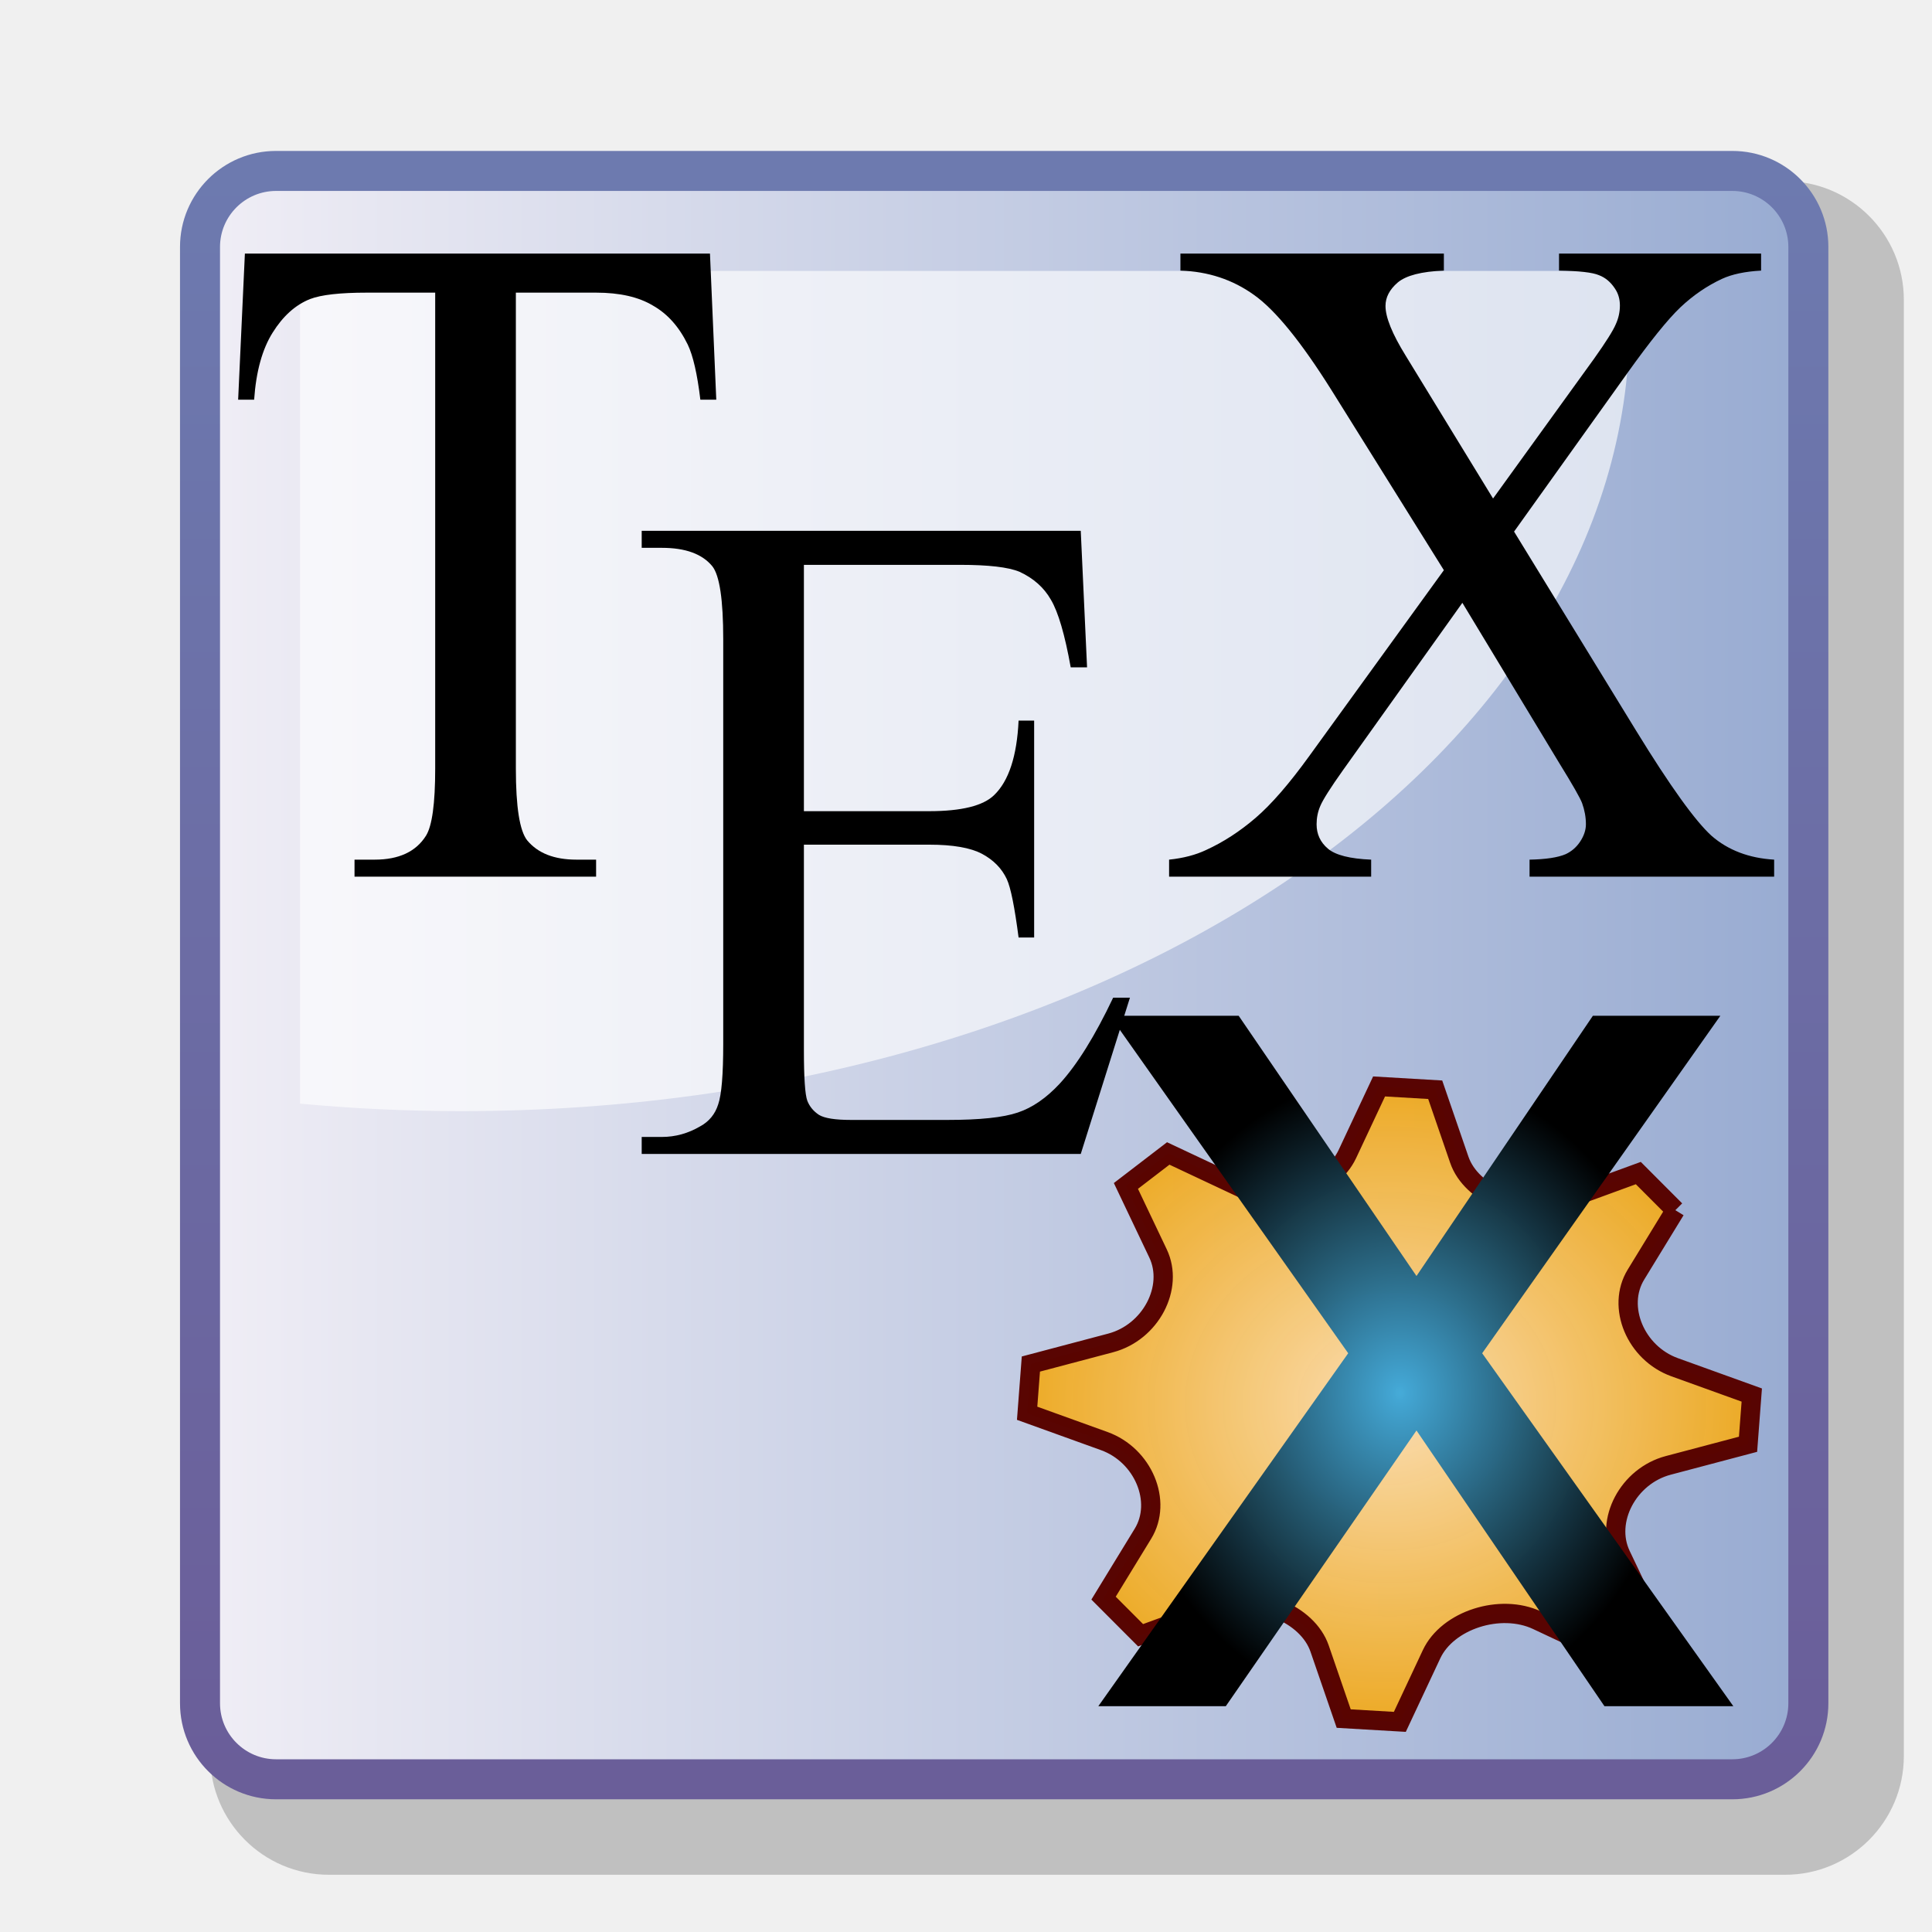
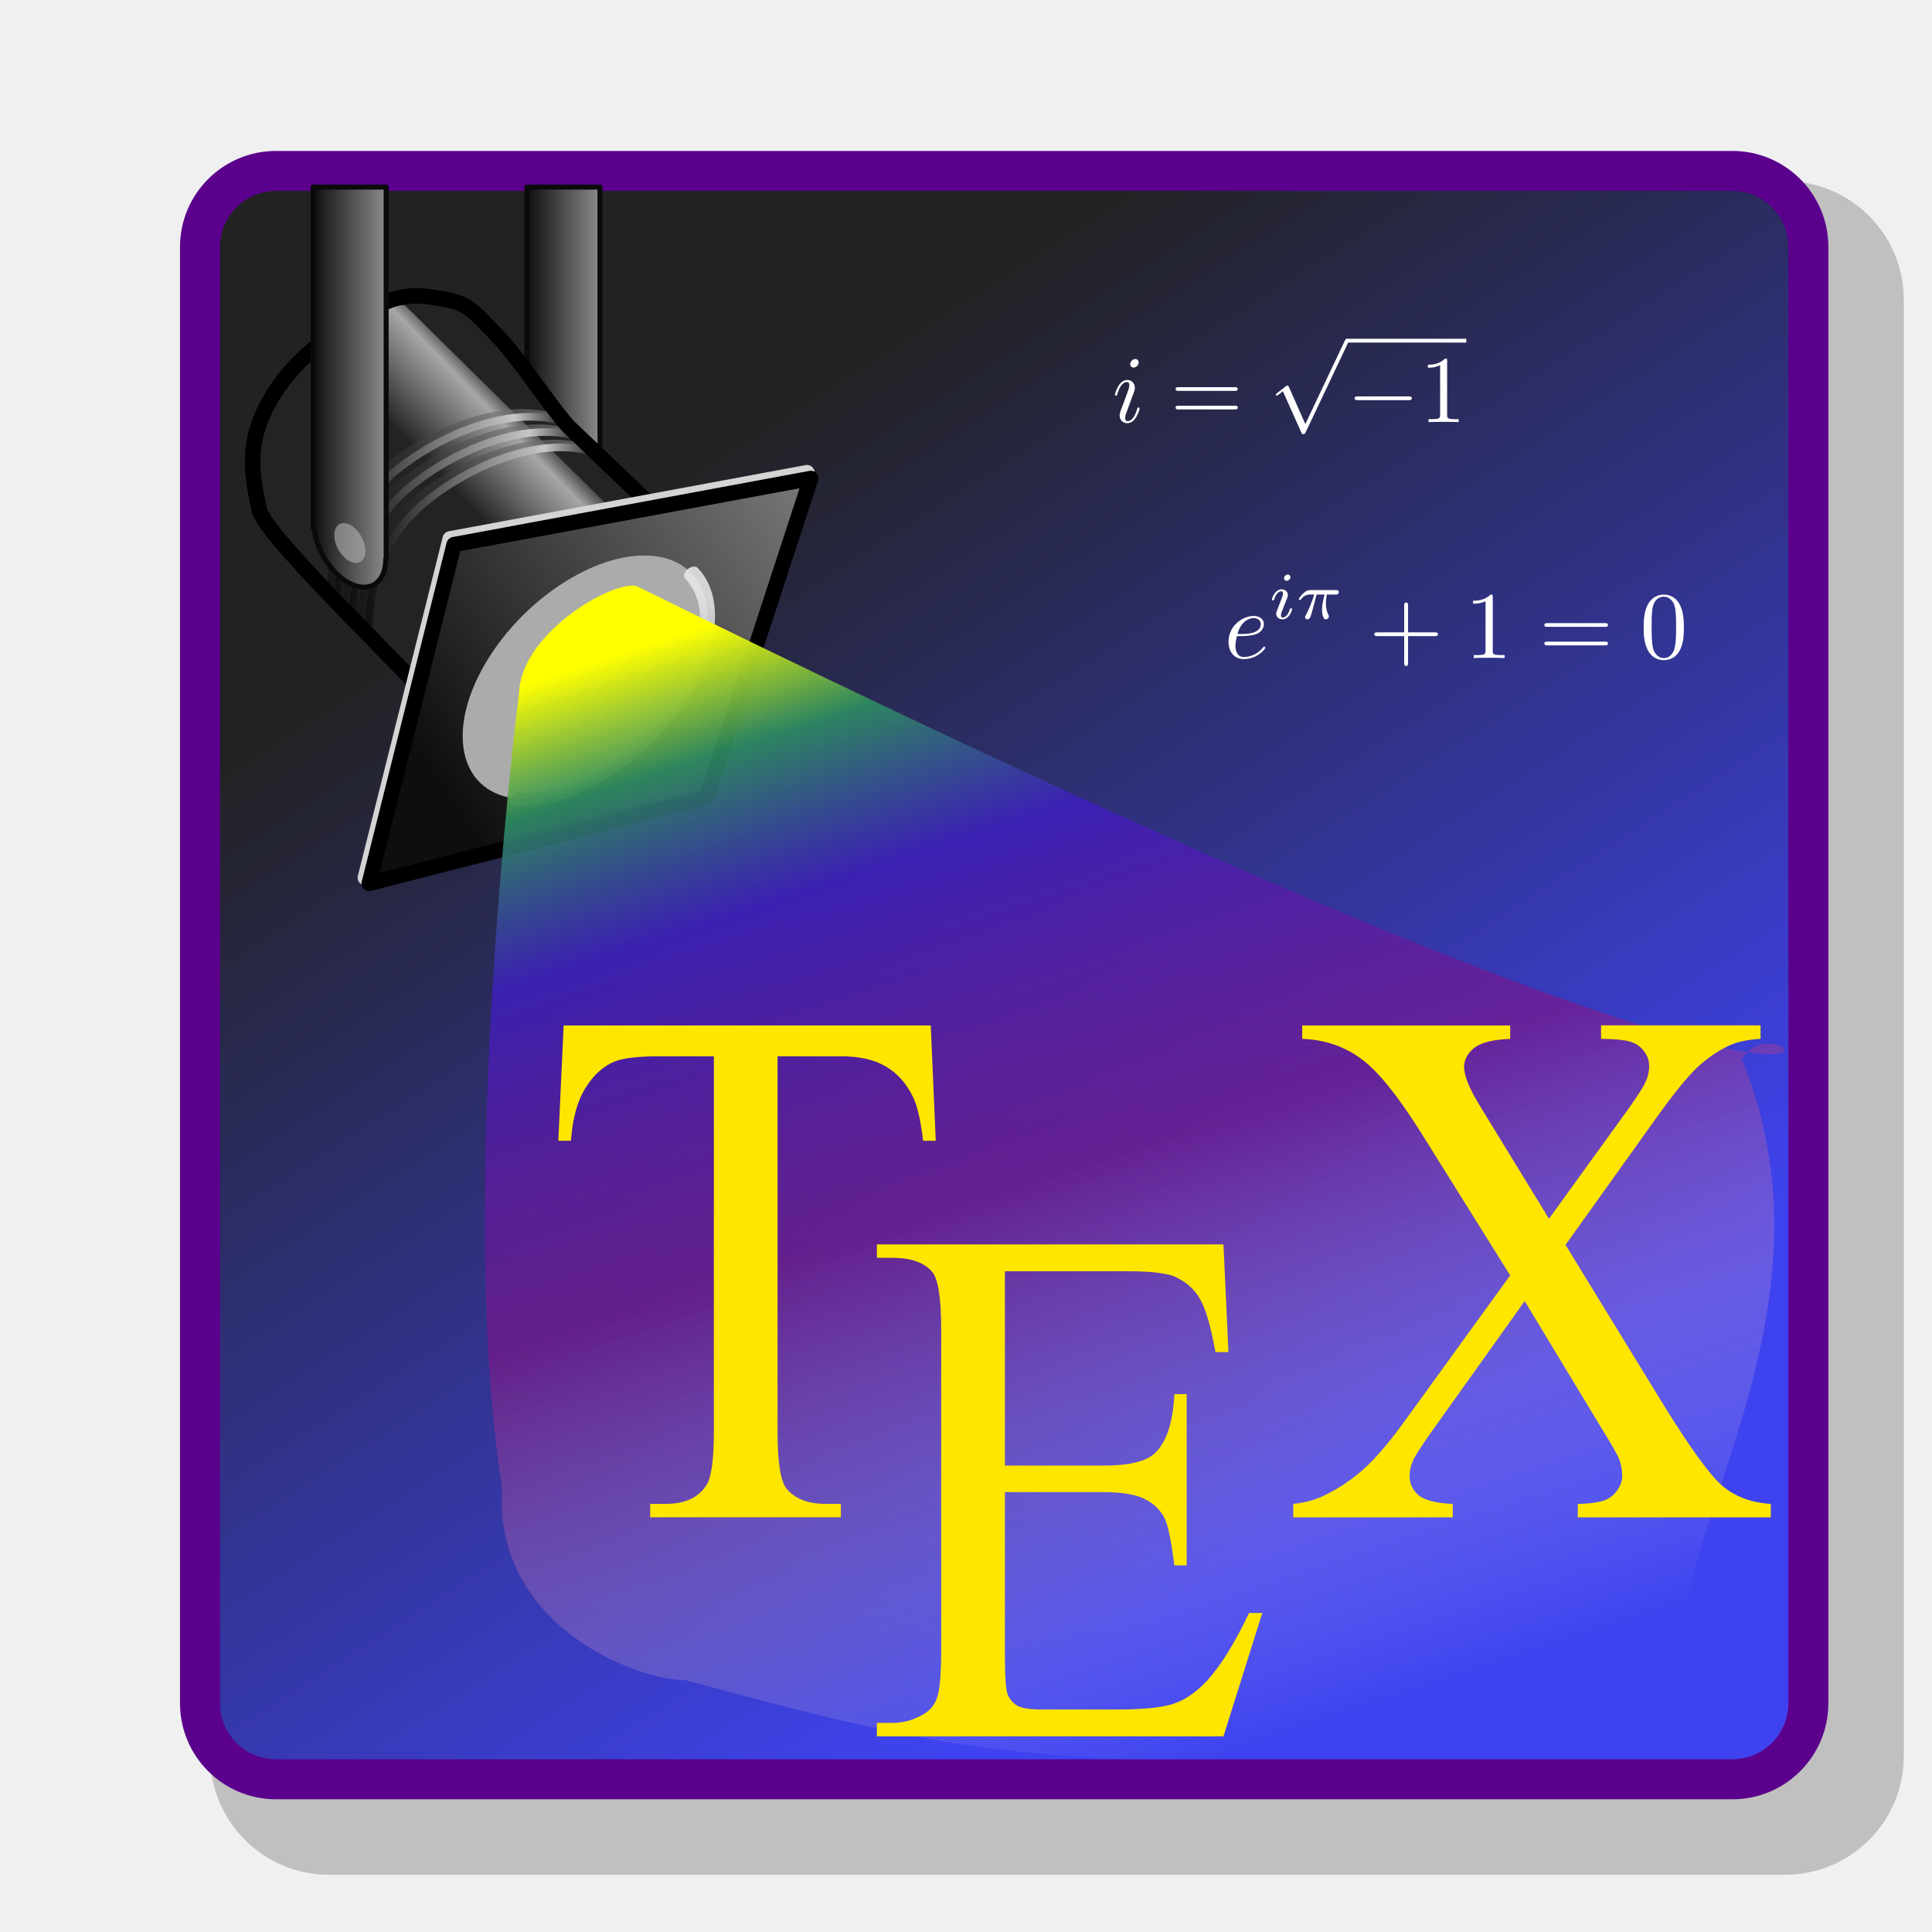
- <svg xmlns="http://www.w3.org/2000/svg" xmlns:ns1="&amp;ns_ai;" xmlns:xlink="http://www.w3.org/1999/xlink" ns1:viewOrigin="178 523.9995" ns1:rulerOrigin="-178 -268" ns1:pageBounds="178 524 434 268" width="48pt" height="48pt" viewBox="0 0 256 256" style="overflow:visible;enable-background:new 0 0 256 256" xml:space="preserve" id="svg153">
+ <svg xmlns="http://www.w3.org/2000/svg" xmlns:ns1="&amp;ns_ai;" xmlns:xlink="http://www.w3.org/1999/xlink" ns1:viewOrigin="178 523.9995" ns1:rulerOrigin="-178 -268" ns1:pageBounds="178 524 434 268" width="48pt" height="48pt" viewBox="0 0 256 256" style="overflow:visible;enable-background:new 0 0 256 256" xml:space="preserve" id="svg153" version="1.1">
  <defs id="defs227">
+     <linearGradient id="linearGradient8169">
+       <stop id="stop8171" offset="0" style="stop-color:#ffff00;stop-opacity:1;" />
+       <stop style="stop-color:#2d8e61;stop-opacity:0.906;" offset="0.1" id="stop8179" />
+       <stop style="stop-color:#3f1ec2;stop-opacity:0.816;" offset="0.229" id="stop8177" />
+       <stop style="stop-color:#7f1486;stop-opacity:0.636;" offset="0.511" id="stop8175" />
+       <stop id="stop8173" offset="1" style="stop-color:#ffffff;stop-opacity:0;" />
+     </linearGradient>
    <linearGradient id="linearGradient108">
      <stop offset="0" style="stop-color:#fbddb2;stop-opacity:0.992;" id="stop110" />
      <stop offset="1" style="stop-color:#efa81a;stop-opacity:0.953;" id="stop109" />
    </linearGradient>
    <radialGradient xlink:href="#linearGradient108" id="radialGradient215" cx="95" cy="97" fx="95" fy="97" r="61.756" gradientUnits="userSpaceOnUse" gradientTransform="matrix(0.799492,0,0,0.701055,108.158,118.0556)" />
    <linearGradient id="XMLID_1_" gradientUnits="userSpaceOnUse" x1="133.06" y1="256.435" x2="133.06" y2="14.693">
      <stop offset="0" style="stop-color:#6A5B97" id="stop158" />
      <stop offset="1" style="stop-color:#6D7BB0" id="stop159" />
    </linearGradient>
-     <linearGradient id="XMLID_2_" gradientUnits="userSpaceOnUse" x1="29.153" y1="129.208" x2="236.966" y2="129.208">
-       <stop offset="0" style="stop-color:#EFEDF5" id="stop165" />
-       <stop offset="1" style="stop-color:#99ACD2" id="stop166" />
+     <linearGradient id="XMLID_2_" gradientUnits="userSpaceOnUse" x1="87.756" y1="62.499" x2="175.869" y2="199.656">
+       <stop offset="0" style="stop-color:#222222;stop-opacity:1" id="stop165" />
+       <stop offset="1" style="stop-color:#3f43ef;stop-opacity:1" id="stop166" />
    </linearGradient>
    <linearGradient id="XMLID_3_" gradientUnits="userSpaceOnUse" x1="74.648" y1="97.033" x2="114.861" y2="132.606" gradientTransform="matrix(0.9808 0.1949 -0.1949 0.9808 23.224 -16.0674)">
      <stop offset="0" style="stop-color:#BD8C00" id="stop175" />
      <stop offset="1" style="stop-color:#7D5B00" id="stop176" />
    </linearGradient>
    <linearGradient id="XMLID_4_" gradientUnits="userSpaceOnUse" x1="116.079" y1="108.057" x2="176.887" y2="187.986">
      <stop offset="0" style="stop-color:#BD8C00" id="stop182" />
      <stop offset="1" style="stop-color:#7D5B00" id="stop183" />
    </linearGradient>
    <linearGradient id="XMLID_5_" gradientUnits="userSpaceOnUse" x1="188.919" y1="125.903" x2="115.603" y2="125.228">
      <stop offset="0" style="stop-color:#BD8C00" id="stop189" />
      <stop offset="1" style="stop-color:#D9B200" id="stop190" />
    </linearGradient>
    <radialGradient id="XMLID_6_" cx="77.774" cy="128.536" r="39.201" fx="77.774" fy="128.536" gradientUnits="userSpaceOnUse">
      <stop offset="0" style="stop-color:#FFFFFF" id="stop198" />
      <stop offset="1" style="stop-color:#D4E1EE" id="stop199" />
    </radialGradient>
    <radialGradient id="XMLID_7_" cx="115.441" cy="131.409" r="43.594" fx="115.441" fy="131.409" gradientUnits="userSpaceOnUse">
      <stop offset="0" style="stop-color:#FFFFFF" id="stop207" />
      <stop offset="1" style="stop-color:#D4E1EE" id="stop208" />
    </radialGradient>
    <radialGradient id="XMLID_8_" cx="10.663" cy="99.891" r="45.845" fx="10.663" fy="99.891" gradientUnits="userSpaceOnUse">
      <stop offset="0" style="stop-color:#44aad9;stop-opacity:0.994;" id="stop215" />
      <stop offset="1" style="stop-color:#000000" id="stop216" />
    </radialGradient>
    <radialGradient xlink:href="#XMLID_8_" id="radialGradient4830" cx="43.479" cy="43.266" fx="43.479" fy="43.266" r="8.626" gradientTransform="matrix(1,0,0,1.148155,0,-6.410062)" gradientUnits="userSpaceOnUse" />
    <radialGradient xlink:href="#XMLID_8_" id="radialGradient4864" cx="185.498" cy="184.575" fx="185.498" fy="184.575" r="37.042" gradientTransform="matrix(1,0,0,1.147357,0,-27.19832)" gradientUnits="userSpaceOnUse" />
+     <linearGradient xlink:href="#linearGradient3091" id="linearGradient4193" gradientUnits="userSpaceOnUse" gradientTransform="translate(28,0)" x1="110.094" y1="177.319" x2="119.656" y2="177.319" />
+     <linearGradient id="linearGradient3091">
+       <stop style="stop-color:#0e0e0e;stop-opacity:1;" offset="0" id="stop3093" />
+       <stop style="stop-color:#8b8b8b;stop-opacity:1;" offset="1" id="stop3095" />
+     </linearGradient>
+     <linearGradient xlink:href="#linearGradient3118" id="linearGradient4195" gradientUnits="userSpaceOnUse" gradientTransform="matrix(1.119046,-0.07239754,0.07320815,1.106653,-30.03457,-9.504584)" x1="127.284" y1="188.953" x2="138.133" y2="179.862" />
+     <linearGradient id="linearGradient3118">
+       <stop id="stop3120" offset="0" style="stop-color:#0e0e0e;stop-opacity:1;" />
+       <stop style="stop-color:#c7c7c7;stop-opacity:1;" offset="0.765" id="stop3124" />
+       <stop id="stop3122" offset="1" style="stop-color:#151515;stop-opacity:1;" />
+     </linearGradient>
+     <linearGradient xlink:href="#linearGradient3091" id="linearGradient4197" gradientUnits="userSpaceOnUse" x1="113.9" y1="194.568" x2="144.632" y2="194.568" />
+     <linearGradient id="linearGradient7890">
+       <stop style="stop-color:#0e0e0e;stop-opacity:1;" offset="0" id="stop7892" />
+       <stop style="stop-color:#8b8b8b;stop-opacity:1;" offset="1" id="stop7894" />
+     </linearGradient>
+     <linearGradient xlink:href="#linearGradient3118" id="linearGradient4199" gradientUnits="userSpaceOnUse" gradientTransform="translate(1.010152,0.505076)" x1="113.9" y1="194.568" x2="144.632" y2="194.568" />
+     <linearGradient id="linearGradient7897">
+       <stop id="stop7899" offset="0" style="stop-color:#0e0e0e;stop-opacity:1;" />
+       <stop style="stop-color:#c7c7c7;stop-opacity:1;" offset="0.765" id="stop7901" />
+       <stop id="stop7903" offset="1" style="stop-color:#151515;stop-opacity:1;" />
+     </linearGradient>
+     <linearGradient xlink:href="#linearGradient3091" id="linearGradient4201" gradientUnits="userSpaceOnUse" gradientTransform="translate(2,2)" x1="113.9" y1="194.568" x2="144.632" y2="194.568" />
+     <linearGradient id="linearGradient7906">
+       <stop style="stop-color:#0e0e0e;stop-opacity:1;" offset="0" id="stop7908" />
+       <stop style="stop-color:#8b8b8b;stop-opacity:1;" offset="1" id="stop7910" />
+     </linearGradient>
+     <linearGradient xlink:href="#linearGradient3118" id="linearGradient4203" gradientUnits="userSpaceOnUse" gradientTransform="translate(3.010152,2.505076)" x1="113.9" y1="194.568" x2="144.632" y2="194.568" />
+     <linearGradient id="linearGradient7913">
+       <stop id="stop7915" offset="0" style="stop-color:#0e0e0e;stop-opacity:1;" />
+       <stop style="stop-color:#c7c7c7;stop-opacity:1;" offset="0.765" id="stop7917" />
+       <stop id="stop7919" offset="1" style="stop-color:#151515;stop-opacity:1;" />
+     </linearGradient>
+     <linearGradient xlink:href="#linearGradient3091" id="linearGradient4205" gradientUnits="userSpaceOnUse" gradientTransform="translate(-2,-2)" x1="113.9" y1="194.568" x2="144.632" y2="194.568" />
+     <linearGradient id="linearGradient7922">
+       <stop style="stop-color:#0e0e0e;stop-opacity:1;" offset="0" id="stop7924" />
+       <stop style="stop-color:#8b8b8b;stop-opacity:1;" offset="1" id="stop7926" />
+     </linearGradient>
+     <linearGradient xlink:href="#linearGradient3118" id="linearGradient4207" gradientUnits="userSpaceOnUse" gradientTransform="translate(-0.989848,-1.494924)" x1="113.9" y1="194.568" x2="144.632" y2="194.568" />
+     <linearGradient id="linearGradient7929">
+       <stop id="stop7931" offset="0" style="stop-color:#0e0e0e;stop-opacity:1;" />
+       <stop style="stop-color:#c7c7c7;stop-opacity:1;" offset="0.765" id="stop7933" />
+       <stop id="stop7935" offset="1" style="stop-color:#151515;stop-opacity:1;" />
+     </linearGradient>
+     <linearGradient xlink:href="#linearGradient3091" id="linearGradient4209" gradientUnits="userSpaceOnUse" gradientTransform="matrix(1,0,0,1.039604,44.44671,0.410424)" x1="82.333" y1="220.33" x2="141.164" y2="177.904" />
+     <linearGradient id="linearGradient7938">
+       <stop style="stop-color:#0e0e0e;stop-opacity:1;" offset="0" id="stop7940" />
+       <stop style="stop-color:#8b8b8b;stop-opacity:1;" offset="1" id="stop7942" />
+     </linearGradient>
+     <linearGradient xlink:href="#linearGradient3091" id="linearGradient4211" gradientUnits="userSpaceOnUse" gradientTransform="matrix(1,0,0,1.039604,44.95179,1.168038)" x1="82.333" y1="220.33" x2="141.164" y2="177.904" />
+     <linearGradient id="linearGradient7945">
+       <stop style="stop-color:#0e0e0e;stop-opacity:1;" offset="0" id="stop7947" />
+       <stop style="stop-color:#8b8b8b;stop-opacity:1;" offset="1" id="stop7949" />
+     </linearGradient>
+     <linearGradient xlink:href="#linearGradient3091" id="linearGradient4213" gradientUnits="userSpaceOnUse" x1="110.094" y1="177.319" x2="119.656" y2="177.319" />
+     <linearGradient id="linearGradient7952">
+       <stop style="stop-color:#0e0e0e;stop-opacity:1;" offset="0" id="stop7954" />
+       <stop style="stop-color:#8b8b8b;stop-opacity:1;" offset="1" id="stop7956" />
+     </linearGradient>
+     <linearGradient xlink:href="#linearGradient3275" id="linearGradient4215" gradientUnits="userSpaceOnUse" x1="86.812" y1="206.024" x2="113.309" y2="213.153" />
+     <linearGradient id="linearGradient3275">
+       <stop id="stop3277" offset="0" style="stop-color:#525252;stop-opacity:1;" />
+       <stop id="stop3279" offset="1" style="stop-color:#e8e8e8;stop-opacity:1;" />
+     </linearGradient>
+     <linearGradient y2="213.153" x2="113.309" y1="206.024" x1="86.812" gradientUnits="userSpaceOnUse" id="linearGradient7980" xlink:href="#linearGradient3275" />
+     <linearGradient xlink:href="#linearGradient5098" id="linearGradient5104" x1="316.076" y1="50.167" x2="622.846" y2="569.539" gradientUnits="userSpaceOnUse" gradientTransform="matrix(1.1961,0,0,0.3811633,-200.5775,126.9855)" />
+     <linearGradient id="linearGradient5098">
+       <stop style="stop-color:#ff000d;stop-opacity:0.546;" offset="0" id="stop5100" />
+       <stop style="stop-color:#ff000d;stop-opacity:0;" offset="1" id="stop5102" />
+     </linearGradient>
+     <linearGradient y2="828.208" x2="761.521" y1="50.167" x1="316.076" gradientTransform="matrix(0.29222,0,0,0.166303,-12.74014,79.18013)" gradientUnits="userSpaceOnUse" id="linearGradient8144" xlink:href="#linearGradient8169" />
+     <g id="g10030">
+       <symbol id="glyph0-0" overflow="visible">
+         <path id="path10033" d="M 1.859 -2.297 C 2.156 -2.297 2.891 -2.328 3.391 -2.531 C 4.094 -2.828 4.141 -3.422 4.141 -3.562 C 4.141 -4 3.766 -4.406 3.078 -4.406 C 1.969 -4.406 0.453 -3.438 0.453 -1.688 C 0.453 -0.672 1.047 0.109 2.031 0.109 C 3.453 0.109 4.281 -0.953 4.281 -1.062 C 4.281 -1.125 4.234 -1.203 4.172 -1.203 C 4.109 -1.203 4.094 -1.172 4.031 -1.094 C 3.25 -0.109 2.156 -0.109 2.047 -0.109 C 1.266 -0.109 1.172 -0.953 1.172 -1.266 C 1.172 -1.391 1.188 -1.688 1.328 -2.297 Z M 1.391 -2.516 C 1.781 -4.031 2.812 -4.188 3.078 -4.188 C 3.531 -4.188 3.812 -3.891 3.812 -3.562 C 3.812 -2.516 2.219 -2.516 1.797 -2.516 Z M 1.391 -2.516 " style="stroke:none;" />
+       </symbol>
+       <symbol id="glyph1-0" overflow="visible">
+         <path id="path10036" d="M 2.266 -4.359 C 2.266 -4.469 2.172 -4.625 1.984 -4.625 C 1.797 -4.625 1.594 -4.438 1.594 -4.234 C 1.594 -4.125 1.672 -3.969 1.875 -3.969 C 2.062 -3.969 2.266 -4.172 2.266 -4.359 Z M 0.844 -0.812 C 0.812 -0.719 0.781 -0.641 0.781 -0.516 C 0.781 -0.188 1.047 0.062 1.438 0.062 C 2.125 0.062 2.438 -0.891 2.438 -1 C 2.438 -1.094 2.344 -1.094 2.328 -1.094 C 2.234 -1.094 2.219 -1.047 2.188 -0.969 C 2.031 -0.406 1.734 -0.125 1.453 -0.125 C 1.312 -0.125 1.281 -0.219 1.281 -0.375 C 1.281 -0.531 1.328 -0.656 1.391 -0.812 C 1.469 -1 1.547 -1.188 1.609 -1.375 C 1.672 -1.547 1.938 -2.172 1.953 -2.266 C 1.984 -2.328 2 -2.406 2 -2.484 C 2 -2.812 1.719 -3.078 1.344 -3.078 C 0.641 -3.078 0.328 -2.125 0.328 -2 C 0.328 -1.922 0.422 -1.922 0.453 -1.922 C 0.547 -1.922 0.547 -1.953 0.578 -2.031 C 0.75 -2.625 1.062 -2.875 1.312 -2.875 C 1.422 -2.875 1.484 -2.828 1.484 -2.641 C 1.484 -2.469 1.453 -2.375 1.281 -1.938 Z M 0.844 -0.812 " style="stroke:none;" />
+       </symbol>
+       <symbol id="glyph1-1" overflow="visible">
+         <path id="path10039" d="M 2.172 -2.531 L 3 -2.531 C 2.891 -2.109 2.734 -1.484 2.734 -0.922 C 2.734 -0.641 2.781 -0.453 2.812 -0.312 C 2.922 0.047 3.016 0.062 3.125 0.062 C 3.297 0.062 3.453 -0.078 3.453 -0.25 C 3.453 -0.297 3.438 -0.328 3.406 -0.391 C 3.266 -0.656 3.141 -1.047 3.141 -1.625 C 3.141 -1.75 3.141 -2.031 3.234 -2.531 L 4.109 -2.531 C 4.234 -2.531 4.297 -2.531 4.375 -2.578 C 4.469 -2.656 4.484 -2.766 4.484 -2.797 C 4.484 -3 4.312 -3 4.188 -3 L 1.562 -3 C 1.281 -3 1.078 -2.938 0.766 -2.641 C 0.578 -2.484 0.312 -2.109 0.312 -2.047 C 0.312 -1.969 0.406 -1.969 0.438 -1.969 C 0.516 -1.969 0.516 -1.984 0.562 -2.047 C 0.906 -2.531 1.344 -2.531 1.5 -2.531 L 1.922 -2.531 C 1.703 -1.766 1.328 -0.938 1.125 -0.516 C 1.078 -0.438 1.016 -0.281 0.984 -0.266 C 0.984 -0.234 0.969 -0.203 0.969 -0.156 C 0.969 -0.047 1.047 0.062 1.219 0.062 C 1.484 0.062 1.562 -0.25 1.734 -0.875 Z M 2.172 -2.531 " style="stroke:none;" />
+       </symbol>
+       <symbol id="glyph2-0" overflow="visible">
+         <path id="path10042" d="M 4.078 -2.297 L 6.859 -2.297 C 7 -2.297 7.188 -2.297 7.188 -2.5 C 7.188 -2.688 7 -2.688 6.859 -2.688 L 4.078 -2.688 L 4.078 -5.484 C 4.078 -5.625 4.078 -5.812 3.875 -5.812 C 3.672 -5.812 3.672 -5.625 3.672 -5.484 L 3.672 -2.688 L 0.891 -2.688 C 0.75 -2.688 0.562 -2.688 0.562 -2.5 C 0.562 -2.297 0.75 -2.297 0.891 -2.297 L 3.672 -2.297 L 3.672 0.5 C 3.672 0.641 3.672 0.828 3.875 0.828 C 4.078 0.828 4.078 0.641 4.078 0.5 Z M 4.078 -2.297 " style="stroke:none;" />
+       </symbol>
+       <symbol id="glyph2-1" overflow="visible">
+         <path id="path10045" d="M 2.938 -6.375 C 2.938 -6.625 2.938 -6.641 2.703 -6.641 C 2.078 -6 1.203 -6 0.891 -6 L 0.891 -5.688 C 1.094 -5.688 1.672 -5.688 2.188 -5.953 L 2.188 -0.781 C 2.188 -0.422 2.156 -0.312 1.266 -0.312 L 0.953 -0.312 L 0.953 0 C 1.297 -0.031 2.156 -0.031 2.562 -0.031 C 2.953 -0.031 3.828 -0.031 4.172 0 L 4.172 -0.312 L 3.859 -0.312 C 2.953 -0.312 2.938 -0.422 2.938 -0.781 Z M 2.938 -6.375 " style="stroke:none;" />
+       </symbol>
+       <symbol id="glyph2-2" overflow="visible">
+         <path id="path10048" d="M 6.844 -3.266 C 7 -3.266 7.188 -3.266 7.188 -3.453 C 7.188 -3.656 7 -3.656 6.859 -3.656 L 0.891 -3.656 C 0.75 -3.656 0.562 -3.656 0.562 -3.453 C 0.562 -3.266 0.75 -3.266 0.891 -3.266 Z M 6.859 -1.328 C 7 -1.328 7.188 -1.328 7.188 -1.531 C 7.188 -1.719 7 -1.719 6.844 -1.719 L 0.891 -1.719 C 0.75 -1.719 0.562 -1.719 0.562 -1.531 C 0.562 -1.328 0.75 -1.328 0.891 -1.328 Z M 6.859 -1.328 " style="stroke:none;" />
+       </symbol>
+       <symbol id="glyph2-3" overflow="visible">
+         <path id="path10051" d="M 4.578 -3.188 C 4.578 -3.984 4.531 -4.781 4.188 -5.516 C 3.734 -6.484 2.906 -6.641 2.5 -6.641 C 1.891 -6.641 1.172 -6.375 0.75 -5.453 C 0.438 -4.766 0.391 -3.984 0.391 -3.188 C 0.391 -2.438 0.422 -1.547 0.844 -0.781 C 1.266 0.016 2 0.219 2.484 0.219 C 3.016 0.219 3.781 0.016 4.219 -0.938 C 4.531 -1.625 4.578 -2.406 4.578 -3.188 Z M 2.484 0 C 2.094 0 1.5 -0.25 1.328 -1.203 C 1.219 -1.797 1.219 -2.719 1.219 -3.312 C 1.219 -3.953 1.219 -4.609 1.297 -5.141 C 1.484 -6.328 2.234 -6.422 2.484 -6.422 C 2.812 -6.422 3.469 -6.234 3.656 -5.25 C 3.766 -4.688 3.766 -3.938 3.766 -3.312 C 3.766 -2.562 3.766 -1.891 3.656 -1.25 C 3.5 -0.297 2.938 0 2.484 0 Z M 2.484 0 " style="stroke:none;" />
+       </symbol>
+     </g>
+     <g id="g10277">
+       <symbol id="glyph0-0-1" overflow="visible">
+         <path id="path10280" d="M 2.828 -6.234 C 2.828 -6.438 2.688 -6.594 2.469 -6.594 C 2.188 -6.594 1.922 -6.328 1.922 -6.062 C 1.922 -5.875 2.062 -5.703 2.297 -5.703 C 2.531 -5.703 2.828 -5.938 2.828 -6.234 Z M 2.078 -2.484 C 2.188 -2.766 2.188 -2.797 2.297 -3.062 C 2.375 -3.266 2.422 -3.406 2.422 -3.594 C 2.422 -4.031 2.109 -4.406 1.609 -4.406 C 0.672 -4.406 0.297 -2.953 0.297 -2.875 C 0.297 -2.766 0.391 -2.766 0.406 -2.766 C 0.516 -2.766 0.516 -2.797 0.562 -2.953 C 0.844 -3.891 1.234 -4.188 1.578 -4.188 C 1.656 -4.188 1.828 -4.188 1.828 -3.875 C 1.828 -3.656 1.75 -3.453 1.719 -3.344 C 1.641 -3.094 1.188 -1.938 1.031 -1.5 C 0.922 -1.25 0.797 -0.922 0.797 -0.703 C 0.797 -0.234 1.141 0.109 1.609 0.109 C 2.547 0.109 2.922 -1.328 2.922 -1.422 C 2.922 -1.531 2.828 -1.531 2.797 -1.531 C 2.703 -1.531 2.703 -1.5 2.656 -1.344 C 2.469 -0.719 2.141 -0.109 1.641 -0.109 C 1.469 -0.109 1.391 -0.203 1.391 -0.438 C 1.391 -0.688 1.453 -0.828 1.688 -1.438 Z M 2.078 -2.484 " style="stroke:none;" />
+       </symbol>
+       <symbol id="glyph1-0-3" overflow="visible">
+         <path id="path10283" d="M 6.844 -3.266 C 7 -3.266 7.188 -3.266 7.188 -3.453 C 7.188 -3.656 7 -3.656 6.859 -3.656 L 0.891 -3.656 C 0.75 -3.656 0.562 -3.656 0.562 -3.453 C 0.562 -3.266 0.75 -3.266 0.891 -3.266 Z M 6.859 -1.328 C 7 -1.328 7.188 -1.328 7.188 -1.531 C 7.188 -1.719 7 -1.719 6.844 -1.719 L 0.891 -1.719 C 0.75 -1.719 0.562 -1.719 0.562 -1.531 C 0.562 -1.328 0.75 -1.328 0.891 -1.328 Z M 6.859 -1.328 " style="stroke:none;" />
+       </symbol>
+       <symbol id="glyph1-1-7" overflow="visible">
+         <path id="path10286" d="M 2.938 -6.375 C 2.938 -6.625 2.938 -6.641 2.703 -6.641 C 2.078 -6 1.203 -6 0.891 -6 L 0.891 -5.688 C 1.094 -5.688 1.672 -5.688 2.188 -5.953 L 2.188 -0.781 C 2.188 -0.422 2.156 -0.312 1.266 -0.312 L 0.953 -0.312 L 0.953 0 C 1.297 -0.031 2.156 -0.031 2.562 -0.031 C 2.953 -0.031 3.828 -0.031 4.172 0 L 4.172 -0.312 L 3.859 -0.312 C 2.953 -0.312 2.938 -0.422 2.938 -0.781 Z M 2.938 -6.375 " style="stroke:none;" />
+       </symbol>
+       <symbol id="glyph2-0-4" overflow="visible">
+         <path id="path10289" d="M 3.875 8.516 L 2.125 4.641 C 2.047 4.484 2 4.484 1.969 4.484 C 1.969 4.484 1.906 4.484 1.797 4.562 L 0.859 5.281 C 0.734 5.391 0.734 5.406 0.734 5.438 C 0.734 5.5 0.75 5.547 0.828 5.547 C 0.891 5.547 1.062 5.406 1.172 5.328 C 1.219 5.281 1.375 5.172 1.484 5.094 L 3.453 9.406 C 3.516 9.562 3.562 9.562 3.656 9.562 C 3.812 9.562 3.844 9.516 3.906 9.375 L 8.438 0 C 8.5 -0.141 8.5 -0.172 8.5 -0.203 C 8.5 -0.297 8.422 -0.406 8.297 -0.406 C 8.219 -0.406 8.156 -0.344 8.078 -0.188 Z M 3.875 8.516 " style="stroke:none;" />
+       </symbol>
+       <symbol id="glyph2-1-9" overflow="visible">
+         <path id="path10292" d="M 6.562 -2.297 C 6.734 -2.297 6.922 -2.297 6.922 -2.5 C 6.922 -2.688 6.734 -2.688 6.562 -2.688 L 1.172 -2.688 C 1 -2.688 0.828 -2.688 0.828 -2.5 C 0.828 -2.297 1 -2.297 1.172 -2.297 Z M 6.562 -2.297 " style="stroke:none;" />
+       </symbol>
+     </g>
  </defs>
  <path ns1:knockout="Off" style="opacity:0.2;stroke:none;" d="M43.575,24c-8.67,0-15.723,7.053-15.723,15.723v192.969    c0,8.67,7.053,15.724,15.723,15.724h192.969c8.67,0,15.724-7.054,15.724-15.724V39.723c0-8.67-7.054-15.723-15.724-15.723H43.575z    " id="path156" />
-   <path ns1:knockout="Off" style="fill:url(#XMLID_1_);stroke:none;" d="M242.268,225.692c0,7.026-5.697,12.724-12.724,12.724H36.575    c-7.026,0-12.723-5.697-12.723-12.724V32.723C23.852,25.696,29.548,20,36.575,20h192.969c7.026,0,12.724,5.696,12.724,12.723    V225.692z" id="path163" />
-   <path ns1:knockout="Off" style="fill:url(#XMLID_2_);stroke:none;" d="M36.575,25.301c-4.092,0-7.422,3.33-7.422,7.422v192.969c0,4.093,3.33,7.422,7.422,7.422    h192.969c4.093,0,7.422-3.329,7.422-7.422V32.723c0-4.092-3.329-7.422-7.422-7.422H36.575z" id="path170" />
-   <path ns1:knockout="Off" style="opacity:0.64;fill:#ffffff;stroke:none;" d="M39.756,146.237c6.984,0.651,14.113,0.995,21.363,0.995    c85.494,0,154.799-46.758,154.799-104.437c0-2.316-0.124-4.613-0.344-6.892c-39.208,0-170.583,0-175.818,0    C39.756,39.311,39.756,96.151,39.756,146.237z" id="path171" />
+   <path ns1:knockout="Off" style="fill:#5a008c;stroke:none;fill-opacity:1" d="M242.268,225.692c0,7.026-5.697,12.724-12.724,12.724H36.575    c-7.026,0-12.723-5.697-12.723-12.724V32.723C23.852,25.696,29.548,20,36.575,20h192.969c7.026,0,12.724,5.696,12.724,12.723    V225.692z" id="path163" />
+   <path ns1:knockout="Off" style="fill:url(#XMLID_2_);stroke:none" d="M36.575,25.301c-4.092,0-7.422,3.33-7.422,7.422v192.969c0,4.093,3.33,7.422,7.422,7.422    h192.969c4.093,0,7.422-3.329,7.422-7.422V32.723c0-4.092-3.329-7.422-7.422-7.422H36.575z" id="path170" />
  <g id="Layer_2" ns1:layer="yes" ns1:editable="no" ns1:dimmedPercent="50" ns1:rgbTrio="#FFFF4F004F00" style="stroke:#000000;">
    <path ns1:knockout="Off" style="fill:none;stroke:none;" d="M256,256H0V0h256V256z" id="path225" />
  </g>
-   <g id="g2942" transform="matrix(9.501297,0,0,10.3915,481.6227,-1295.232)">
-     <path style="font-size:12;stroke-width:1pt;font-family:Times New Roman" d="M -40.789,127.877 L -40.701,129.74 L -40.923,129.74 C -40.966,129.412 -41.025,129.178 -41.099,129.037 C -41.22,128.81 -41.382,128.644 -41.586,128.539 C -41.785,128.43 -42.048,128.375 -42.377,128.375 L -43.496,128.375 L -43.496,134.445 C -43.496,134.933 -43.443,135.238 -43.338,135.359 C -43.189,135.523 -42.961,135.605 -42.652,135.605 L -42.377,135.605 L -42.377,135.822 L -45.746,135.822 L -45.746,135.605 L -45.464,135.605 C -45.129,135.605 -44.89,135.504 -44.75,135.301 C -44.664,135.176 -44.621,134.891 -44.621,134.445 L -44.621,128.375 L -45.576,128.375 C -45.947,128.375 -46.211,128.402 -46.367,128.457 C -46.57,128.531 -46.744,128.674 -46.888,128.885 C -47.033,129.096 -47.119,129.381 -47.146,129.74 L -47.369,129.74 L -47.275,127.877 L -40.789,127.877 z " id="path1891" />
-     <path style="font-size:12;stroke-width:1pt;font-family:Times New Roman" d="M -39.479,131.846 L -39.479,134.987 L -37.733,134.987 C -37.28,134.987 -36.977,134.918 -36.825,134.781 C -36.622,134.602 -36.508,134.285 -36.485,133.832 L -36.268,133.832 L -36.268,136.598 L -36.485,136.598 C -36.54,136.211 -36.594,135.963 -36.649,135.854 C -36.719,135.717 -36.834,135.61 -36.995,135.531 C -37.155,135.453 -37.401,135.414 -37.733,135.414 L -39.479,135.414 L -39.479,138.033 C -39.479,138.385 -39.463,138.6 -39.432,138.678 C -39.401,138.752 -39.346,138.813 -39.268,138.86 C -39.19,138.903 -39.041,138.924 -38.823,138.924 L -37.475,138.924 C -37.026,138.924 -36.7,138.893 -36.497,138.83 C -36.293,138.768 -36.098,138.645 -35.911,138.461 C -35.668,138.219 -35.42,137.854 -35.166,137.365 L -34.932,137.365 L -35.618,139.358 L -41.741,139.358 L -41.741,139.141 L -41.459,139.141 C -41.272,139.141 -41.094,139.096 -40.926,139.006 C -40.801,138.944 -40.717,138.85 -40.674,138.725 C -40.627,138.6 -40.604,138.344 -40.604,137.957 L -40.604,132.795 C -40.604,132.291 -40.655,131.981 -40.756,131.864 C -40.897,131.707 -41.131,131.629 -41.459,131.629 L -41.741,131.629 L -41.741,131.412 L -35.618,131.412 L -35.53,133.153 L -35.758,133.153 C -35.84,132.735 -35.932,132.448 -36.034,132.291 C -36.131,132.135 -36.278,132.016 -36.473,131.934 C -36.629,131.875 -36.905,131.846 -37.299,131.846 L -39.479,131.846 z " id="path1893" />
-     <path style="font-size:12;stroke-width:1pt;font-family:Times New Roman" d="M -29.575,131.422 L -27.87,133.965 C -27.398,134.668 -27.048,135.113 -26.821,135.301 C -26.591,135.484 -26.3,135.586 -25.948,135.605 L -25.948,135.822 L -29.359,135.822 L -29.359,135.605 C -29.132,135.601 -28.964,135.578 -28.855,135.535 C -28.773,135.5 -28.706,135.447 -28.655,135.377 C -28.601,135.303 -28.573,135.228 -28.573,135.154 C -28.573,135.064 -28.591,134.974 -28.626,134.885 C -28.653,134.818 -28.761,134.646 -28.948,134.369 L -30.296,132.33 L -31.96,134.463 C -32.136,134.689 -32.241,134.842 -32.277,134.92 C -32.312,134.994 -32.329,135.072 -32.329,135.154 C -32.329,135.279 -32.277,135.383 -32.171,135.465 C -32.066,135.547 -31.864,135.594 -31.568,135.605 L -31.568,135.822 L -34.386,135.822 L -34.386,135.605 C -34.187,135.586 -34.015,135.545 -33.87,135.482 C -33.628,135.381 -33.398,135.244 -33.179,135.072 C -32.96,134.9 -32.71,134.637 -32.429,134.281 L -30.554,131.914 L -32.118,129.623 C -32.544,129.002 -32.905,128.596 -33.202,128.404 C -33.499,128.209 -33.841,128.105 -34.228,128.094 L -34.228,127.877 L -30.554,127.877 L -30.554,128.094 C -30.866,128.105 -31.081,128.156 -31.198,128.246 C -31.312,128.336 -31.368,128.435 -31.368,128.545 C -31.368,128.689 -31.275,128.9 -31.087,129.178 L -29.868,131 L -28.456,129.213 C -28.292,129.002 -28.193,128.857 -28.157,128.779 C -28.118,128.701 -28.099,128.621 -28.099,128.539 C -28.099,128.457 -28.122,128.385 -28.169,128.322 C -28.228,128.24 -28.302,128.183 -28.392,128.152 C -28.482,128.117 -28.667,128.098 -28.948,128.094 L -28.948,127.877 L -26.13,127.877 L -26.13,128.094 C -26.353,128.105 -26.534,128.14 -26.675,128.199 C -26.886,128.289 -27.079,128.41 -27.255,128.562 C -27.431,128.715 -27.679,128.996 -27.999,129.406 L -29.575,131.422 z " id="path1892" />
-   </g>
-   <path d="M 221.993,160.356 L 217.085,155.437 L 206.887,159.167 C 201.722,161.056 194.96,158.308 193.364,153.67 L 190.171,144.395 L 182.734,143.959 L 178.531,152.92 C 176.402,157.459 169.405,159.708 164.536,157.418 L 154.799,152.839 L 149.189,157.143 L 153.443,166.085 C 155.598,170.614 152.463,176.543 147.174,177.943 L 136.596,180.743 L 136.1,187.264 L 146.319,190.95 C 151.495,192.816 154.06,198.952 151.449,203.221 L 146.227,211.76 L 151.135,216.679 L 161.332,212.949 C 166.497,211.06 173.259,213.808 174.855,218.445 L 178.048,227.721 L 185.486,228.156 L 189.688,219.195 C 191.817,214.657 198.814,212.408 203.683,214.697 L 213.421,219.277 L 219.031,214.973 L 214.777,206.031 C 212.622,201.501 215.756,195.573 221.045,194.173 L 231.623,191.373 L 232.119,184.851 L 221.9,181.166 C 216.724,179.3 214.159,173.164 216.77,168.894 L 221.993,160.356" stroke-miterlimit="10" id="path5" style="font-size:12;fill:url(#radialGradient215);fill-opacity:1;fill-rule:nonzero;stroke:#580400;stroke-width:2.555;stroke-linecap:butt;stroke-linejoin:miter;stroke-opacity:0.992" />
-   <text xml:space="preserve" style="font-size:170.667px;font-style:normal;font-variant:normal;font-weight:normal;font-stretch:normal;text-align:start;line-height:125%;writing-mode:lr-tb;text-anchor:start;fill:url(#radialGradient4864);fill-opacity:1;stroke:none;stroke-width:1px;stroke-linecap:butt;stroke-linejoin:miter;stroke-opacity:1;font-family:Maiandra GD;-inkscape-font-specification:Maiandra GD;" x="142.456" y="226.075" id="text2600">
-     <tspan id="tspan2602" x="142.456" y="226.075" style="fill-opacity:1;fill:url(#radialGradient4864)">x</tspan>
-   </text>
+   <g id="g4174" transform="matrix(1.012004,0,0,1.012004,-69.92665,-128.1498)">
+     <path style="color:#000000;fill:url(#linearGradient4193);fill-opacity:1;fill-rule:evenodd;stroke:#0a0a0a;stroke-width:0.651;stroke-linecap:round;stroke-linejoin:round;stroke-miterlimit:4;stroke-opacity:1;stroke-dasharray:none;stroke-dashoffset:0;marker:none;visibility:visible;display:inline;overflow:visible" d="m 138.094,151.125 0,8.344 0,16.344 0,20 0.125,0 c 0.179,1.683 0.948,3.547 2.188,5.094 2.203,2.749 5.088,3.43 6.469,1.531 0.496,-0.682 0.724,-1.595 0.719,-2.625 l 0.062,0 0,-20 0,-16.344 0,-12.344 -9.562,0 z" id="path3261" />
+     <path transform="matrix(0.179606,0.224143,-0.171095,0.235292,158.8237,124.8271)" d="m 129.552,195.582 c 0,3.487 -4.296,6.313 -9.596,6.313 -5.3,0 -9.596,-2.827 -9.596,-6.313 0,-3.487 4.296,-6.313 9.596,-6.313 5.3,0 9.596,2.827 9.596,6.313 z" id="path3229" style="opacity:0.579;color:#000000;fill:#b6b6b6;fill-opacity:1;fill-rule:evenodd;stroke:none;stroke-width:4.403;marker:none;visibility:visible;display:inline;overflow:visible" />
+     <path id="path3105" d="m 103.036,193.309 c -1.097,-4.833 -1.355,-8.169 0.406,-12.258 2.012,-4.672 5.618,-8.273 9.717,-10.931 4.193,-2.718 6.997,-5.327 12.028,-4.643 5.271,0.717 5.273,1.285 8.777,4.86 3.168,3.232 6.975,9.286 9.542,12.126 5.03,4.794 10.059,9.588 15.089,14.382 -3.062,-0.266 -15.823,3.13 -19.583,5.316 -7.355,8.265 -9.383,9.613 -12.251,17.312 -8.497,-8.974 -23.308,-23.251 -23.724,-26.164 z" style="fill:#232323;fill-opacity:1;fill-rule:evenodd;stroke:#000000;stroke-width:2;stroke-linecap:round;stroke-linejoin:round;stroke-miterlimit:4;stroke-opacity:1;stroke-dasharray:none" />
+     <path id="path3108" d="m 122.101,166.586 30.97,30.554 c -6.294,1.466 -10.725,2.813 -14.057,5.367 l -27.921,-30.718 c 1.671,-0.786 4.327,-3.328 5.412,-3.999 1.09,-0.675 2.028,-0.576 3.336,-1.058 1.032,-0.381 0.912,-0.059 2.261,-0.146 z" style="opacity:0.8;fill:url(#linearGradient4195);fill-opacity:1;fill-rule:evenodd;stroke:none" />
+     <path id="path3144" d="m 114.4,206.441 c 0.017,-9.3 4.563,-14.237 7.188,-16.43 5.782,-4.829 15.451,-9.075 22.544,-6.574" style="opacity:0.579;fill:none;stroke:url(#linearGradient4197);stroke-width:1px;stroke-linecap:butt;stroke-linejoin:miter;stroke-opacity:1" />
+     <path style="fill:none;stroke:url(#linearGradient4199);stroke-width:1px;stroke-linecap:butt;stroke-linejoin:miter;stroke-opacity:1" d="m 115.41,206.946 c 0.017,-9.3 4.563,-14.237 7.188,-16.43 5.782,-4.829 15.451,-9.075 22.544,-6.574" id="path3188" />
+     <path style="opacity:0.579;fill:none;stroke:url(#linearGradient4201);stroke-width:1px;stroke-linecap:butt;stroke-linejoin:miter;stroke-opacity:1" d="m 116.4,208.441 c 0.017,-9.3 4.563,-14.237 7.188,-16.43 5.782,-4.829 15.451,-9.075 22.544,-6.574" id="path3194" />
+     <path id="path3196" d="m 117.41,208.946 c 0.017,-9.3 4.563,-14.237 7.188,-16.43 5.782,-4.829 15.451,-9.075 22.544,-6.574" style="fill:none;stroke:url(#linearGradient4203);stroke-width:1px;stroke-linecap:butt;stroke-linejoin:miter;stroke-opacity:1" />
+     <path id="path3202" d="m 112.4,204.441 c 0.017,-9.3 4.563,-14.237 7.188,-16.43 5.782,-4.829 15.451,-9.075 22.544,-6.574" style="opacity:0.579;fill:none;stroke:url(#linearGradient4205);stroke-width:1px;stroke-linecap:butt;stroke-linejoin:miter;stroke-opacity:1" />
+     <path style="fill:none;stroke:url(#linearGradient4207);stroke-width:1px;stroke-linecap:butt;stroke-linejoin:miter;stroke-opacity:1" d="m 113.41,204.946 c 0.017,-9.3 4.563,-14.237 7.188,-16.43 5.782,-4.829 15.451,-9.075 22.544,-6.574" id="path3204" />
+     <path style="fill:none;stroke:#000000;stroke-width:2;stroke-linecap:round;stroke-linejoin:round;stroke-miterlimit:4;stroke-opacity:1;stroke-dasharray:none" d="m 103.036,193.309 c -1.097,-4.833 -1.355,-8.169 0.406,-12.258 2.012,-4.672 5.618,-8.273 9.717,-10.931 4.193,-2.718 6.997,-5.327 12.028,-4.643 5.271,0.717 5.273,1.285 8.777,4.86 3.168,3.232 6.975,9.286 9.542,12.126 5.03,4.794 10.059,9.588 15.089,14.382 -3.062,-0.266 -15.823,3.13 -19.583,5.316 -7.355,8.265 -9.383,9.613 -12.251,17.312 -8.497,-8.974 -23.308,-23.251 -23.724,-26.164 z" id="path3239" />
+     <path style="fill:url(#linearGradient4209);fill-opacity:1;fill-rule:evenodd;stroke:#d4d4d4;stroke-width:2;stroke-linecap:round;stroke-linejoin:round;stroke-miterlimit:4;stroke-opacity:1;stroke-dasharray:none" d="m 128.037,197.174 46.72,-8.664 -13.637,41.744 -44.194,11.289 11.112,-44.369 z" id="path3257" />
+     <path id="path2214" d="m 128.542,197.932 46.72,-8.664 -13.637,41.744 -44.194,11.289 11.112,-44.369 z" style="fill:url(#linearGradient4211);fill-opacity:1;fill-rule:evenodd;stroke:#000000;stroke-width:2;stroke-linecap:round;stroke-linejoin:round;stroke-miterlimit:4;stroke-opacity:1;stroke-dasharray:none" />
+     <path transform="matrix(0.720986,-1.14379,1.072899,0.221276,-147.7575,287.4762)" d="m 116.42,204.547 c 0,6.486 -6.162,11.743 -13.763,11.743 -7.601,0 -13.763,-5.258 -13.763,-11.743 0,-6.485 6.162,-11.743 13.763,-11.743 7.601,0 13.763,5.258 13.763,11.743 z" id="path3089" style="color:#000000;fill:#ababab;fill-opacity:1;fill-rule:evenodd;stroke:none;stroke-width:3.75;marker:none;visibility:visible;display:inline;overflow:visible" />
+     <path id="path3214" d="m 110.094,151.125 0,8.344 0,16.344 0,20 0.125,0 c 0.179,1.683 0.948,3.547 2.188,5.094 2.203,2.749 5.088,3.43 6.469,1.531 0.496,-0.682 0.724,-1.595 0.719,-2.625 l 0.062,0 0,-20 0,-16.344 0,-12.344 -9.562,0 z" style="color:#000000;fill:url(#linearGradient4213);fill-opacity:1;fill-rule:evenodd;stroke:#0a0a0a;stroke-width:0.651;stroke-linecap:round;stroke-linejoin:round;stroke-miterlimit:4;stroke-opacity:1;stroke-dasharray:none;stroke-dashoffset:0;marker:none;visibility:visible;display:inline;overflow:visible" />
+     <path style="opacity:0.579;color:#000000;fill:#b6b6b6;fill-opacity:1;fill-rule:evenodd;stroke:none;stroke-width:4.403;marker:none;visibility:visible;display:inline;overflow:visible" id="path3216" d="m 129.552,195.582 c 0,3.487 -4.296,6.313 -9.596,6.313 -5.3,0 -9.596,-2.827 -9.596,-6.313 0,-3.487 4.296,-6.313 9.596,-6.313 5.3,0 9.596,2.827 9.596,6.313 z" transform="matrix(0.179606,0.224143,-0.171095,0.235292,126.8237,124.8271)" />
+     <path style="opacity:0.867;color:#000000;fill:#ababab;fill-opacity:1;fill-rule:evenodd;stroke:url(#linearGradient7980);stroke-width:1.486;stroke-linecap:round;stroke-linejoin:round;stroke-miterlimit:4;stroke-opacity:1;stroke-dasharray:none;stroke-dashoffset:0;marker:none;visibility:visible;display:inline;overflow:visible" id="path3265" d="m 115.433,208.914 c -2.827,6.02 -10.838,8.946 -17.894,6.534 -4.879,-1.667 -8.218,-5.56 -8.607,-10.032" transform="matrix(0.720986,-1.14379,1.072899,0.221276,-147.7575,287.4762)" />
+   </g>
+   <path style="fill:url(#linearGradient8144);fill-opacity:1;fill-rule:evenodd;stroke:none" d="m 90.85,222.628 c 26.126,7.11 36.506,9.399 58.305,10.522 16.185,0.833 25.614,-4.974 41.681,-5.685 16.597,-0.735 30.052,-2.57 33.019,-16.452 3.823,-17.884 18.343,-42.53 6.967,-70.666 6.128,-10.438 36.239,27.307 -146.318,-62.61 -2.471,-1.217 -15.301,5.697 -15.724,13.99 -2.219,18.27 -7.578,72.345 -2.244,105.34 -1.247,18.08 17.456,25.561 24.314,25.561 z" id="path5094" />
+   <g id="surface1" transform="matrix(1.272051,0,0,1.266529,-195.8481,-111.2464)" style="fill:#ffffff">
+     <g id="g10054" style="fill:#ffffff;fill-opacity:1">
+       <use id="use10056" y="156.683" x="281.48" xlink:href="#glyph0-0" width="1" height="1" style="fill:#ffffff" />
+     </g>
+     <g id="g10058" style="fill:#ffffff;fill-opacity:1">
+       <use id="use10060" y="152.569" x="286.119" xlink:href="#glyph1-0" width="1" height="1" style="fill:#ffffff" />
+       <use id="use10062" y="152.569" x="288.938" xlink:href="#glyph1-1" width="1" height="1" style="fill:#ffffff" />
+     </g>
+     <g id="g10064" style="fill:#ffffff;fill-opacity:1">
+       <use id="use10066" y="156.683" x="296.559" xlink:href="#glyph2-0" width="1" height="1" style="fill:#ffffff" />
+     </g>
+     <g id="g10068" style="fill:#ffffff;fill-opacity:1">
+       <use id="use10070" y="156.683" x="306.52" xlink:href="#glyph2-1" width="1" height="1" style="fill:#ffffff" />
+     </g>
+     <g id="g10072" style="fill:#ffffff;fill-opacity:1">
+       <use id="use10074" y="156.683" x="314.271" xlink:href="#glyph2-2" width="1" height="1" style="fill:#ffffff" />
+     </g>
+     <g id="g10076" style="fill:#ffffff;fill-opacity:1">
+       <use id="use10078" y="156.683" x="324.789" xlink:href="#glyph2-3" width="1" height="1" style="fill:#ffffff" />
+     </g>
+   </g>
+   <g id="surface1-0" transform="matrix(1.243219,0,0,1.268271,-209.1283,-142.7796)" style="fill:#ffffff">
+     <g id="g10295" style="fill:#ffffff;fill-opacity:1">
+       <use id="use10297" y="156.683" x="286.75" xlink:href="#glyph0-0-1" width="1" height="1" style="fill:#ffffff" />
+     </g>
+     <g id="g10299" style="fill:#ffffff;fill-opacity:1">
+       <use id="use10301" y="156.683" x="292.95" xlink:href="#glyph1-0-3" width="1" height="1" style="fill:#ffffff" />
+     </g>
+     <g id="g10303" style="fill:#ffffff;fill-opacity:1">
+       <use id="use10305" y="148.37" x="303.466" xlink:href="#glyph2-0-4" width="1" height="1" style="fill:#ffffff" />
+     </g>
+     <path id="path10307" transform="matrix(1,0,0,-1,311.768,148.171)" d="m 0.002,-8.75e-4 12.727,0" style="fill:#ffffff;stroke:#ffffff;stroke-width:0.398;stroke-linecap:butt;stroke-linejoin:miter;stroke-miterlimit:10;stroke-opacity:1" />
+     <g id="g10309" style="fill:#ffffff;fill-opacity:1">
+       <use id="use10311" y="156.683" x="311.768" xlink:href="#glyph2-1-9" width="1" height="1" style="fill:#ffffff" />
+     </g>
+     <g id="g10313" style="fill:#ffffff;fill-opacity:1">
+       <use id="use10315" y="156.683" x="319.517" xlink:href="#glyph1-1-7" width="1" height="1" style="fill:#ffffff" />
+     </g>
+   </g>
+   <g id="g2942" transform="matrix(7.500143,0,0,8.202852,429.2551,-913.0802)" style="fill:#ffe601;fill-opacity:1">
+     <path style="font-size:12px;stroke-width:1pt;font-family:Times New Roman;fill:#ffe601;fill-opacity:1" d="m -40.789,127.877 0.088,1.863 -0.223,0 c -0.043,-0.328 -0.102,-0.562 -0.176,-0.703 -0.121,-0.227 -0.283,-0.393 -0.486,-0.498 -0.199,-0.109 -0.463,-0.164 -0.791,-0.164 l -1.119,0 0,6.07 c 0,0.488 0.053,0.793 0.158,0.914 0.148,0.164 0.377,0.246 0.686,0.246 l 0.275,0 0,0.217 -3.369,0 0,-0.217 0.281,0 c 0.336,0 0.574,-0.102 0.715,-0.305 0.086,-0.125 0.129,-0.41 0.129,-0.855 l 0,-6.07 -0.955,0 c -0.371,0 -0.635,0.027 -0.791,0.082 -0.203,0.074 -0.377,0.217 -0.521,0.428 -0.145,0.211 -0.23,0.496 -0.258,0.855 l -0.223,0 0.094,-1.863 6.486,0 z" id="path1891" />
+     <path style="font-size:12px;stroke-width:1pt;font-family:Times New Roman;fill:#ffe601;fill-opacity:1" d="m -39.479,131.846 0,3.141 1.746,0 c 0.453,0 0.756,-0.068 0.908,-0.205 0.203,-0.18 0.316,-0.496 0.34,-0.949 l 0.217,0 0,2.766 -0.217,0 c -0.055,-0.387 -0.109,-0.635 -0.164,-0.744 -0.07,-0.137 -0.186,-0.244 -0.346,-0.322 -0.16,-0.078 -0.406,-0.117 -0.738,-0.117 l -1.746,0 0,2.619 c 0,0.352 0.016,0.566 0.047,0.645 0.031,0.074 0.086,0.135 0.164,0.182 0.078,0.043 0.227,0.065 0.445,0.065 l 1.348,0 c 0.449,0 0.775,-0.031 0.979,-0.094 0.203,-0.062 0.398,-0.186 0.586,-0.369 0.242,-0.242 0.49,-0.607 0.744,-1.096 l 0.234,0 -0.686,1.992 -6.123,0 0,-0.217 0.281,0 c 0.188,0 0.365,-0.045 0.533,-0.135 0.125,-0.062 0.209,-0.156 0.252,-0.281 0.047,-0.125 0.07,-0.381 0.07,-0.768 l 0,-5.162 c 0,-0.504 -0.051,-0.814 -0.152,-0.932 -0.141,-0.156 -0.375,-0.234 -0.703,-0.234 l -0.281,0 0,-0.217 6.123,0 0.088,1.74 -0.229,0 c -0.082,-0.418 -0.174,-0.705 -0.275,-0.861 -0.098,-0.156 -0.244,-0.275 -0.439,-0.357 -0.156,-0.059 -0.432,-0.088 -0.826,-0.088 l -2.18,0 z" id="path1893" />
+     <path style="font-size:12px;stroke-width:1pt;font-family:Times New Roman;fill:#ffe601;fill-opacity:1" d="m -29.575,131.422 1.705,2.543 c 0.473,0.703 0.822,1.148 1.049,1.336 0.23,0.184 0.521,0.285 0.873,0.305 l 0,0.217 -3.41,0 0,-0.217 c 0.227,-0.004 0.395,-0.027 0.504,-0.07 0.082,-0.035 0.148,-0.088 0.199,-0.158 0.055,-0.074 0.082,-0.148 0.082,-0.223 0,-0.09 -0.018,-0.18 -0.053,-0.27 -0.027,-0.066 -0.135,-0.238 -0.322,-0.516 l -1.348,-2.039 -1.664,2.133 c -0.176,0.227 -0.281,0.379 -0.316,0.457 -0.035,0.074 -0.053,0.152 -0.053,0.234 0,0.125 0.053,0.229 0.158,0.311 0.105,0.082 0.307,0.129 0.604,0.141 l 0,0.217 -2.818,0 0,-0.217 c 0.199,-0.019 0.371,-0.061 0.516,-0.123 0.242,-0.102 0.473,-0.238 0.691,-0.41 0.219,-0.172 0.469,-0.436 0.75,-0.791 l 1.875,-2.367 -1.564,-2.291 c -0.426,-0.621 -0.787,-1.027 -1.084,-1.219 -0.297,-0.195 -0.639,-0.299 -1.025,-0.311 l 0,-0.217 3.674,0 0,0.217 c -0.312,0.012 -0.527,0.062 -0.645,0.152 -0.113,0.09 -0.17,0.189 -0.17,0.299 0,0.145 0.094,0.355 0.281,0.633 l 1.219,1.822 1.412,-1.787 c 0.164,-0.211 0.264,-0.355 0.299,-0.434 0.039,-0.078 0.059,-0.158 0.059,-0.24 0,-0.082 -0.023,-0.154 -0.07,-0.217 -0.059,-0.082 -0.133,-0.139 -0.223,-0.17 -0.09,-0.035 -0.275,-0.055 -0.557,-0.059 l 0,-0.217 2.818,0 0,0.217 c -0.223,0.012 -0.404,0.047 -0.545,0.105 -0.211,0.09 -0.404,0.211 -0.58,0.363 -0.176,0.152 -0.424,0.434 -0.744,0.844 l -1.576,2.016 z" id="path1892" />
+   </g>
</svg>
